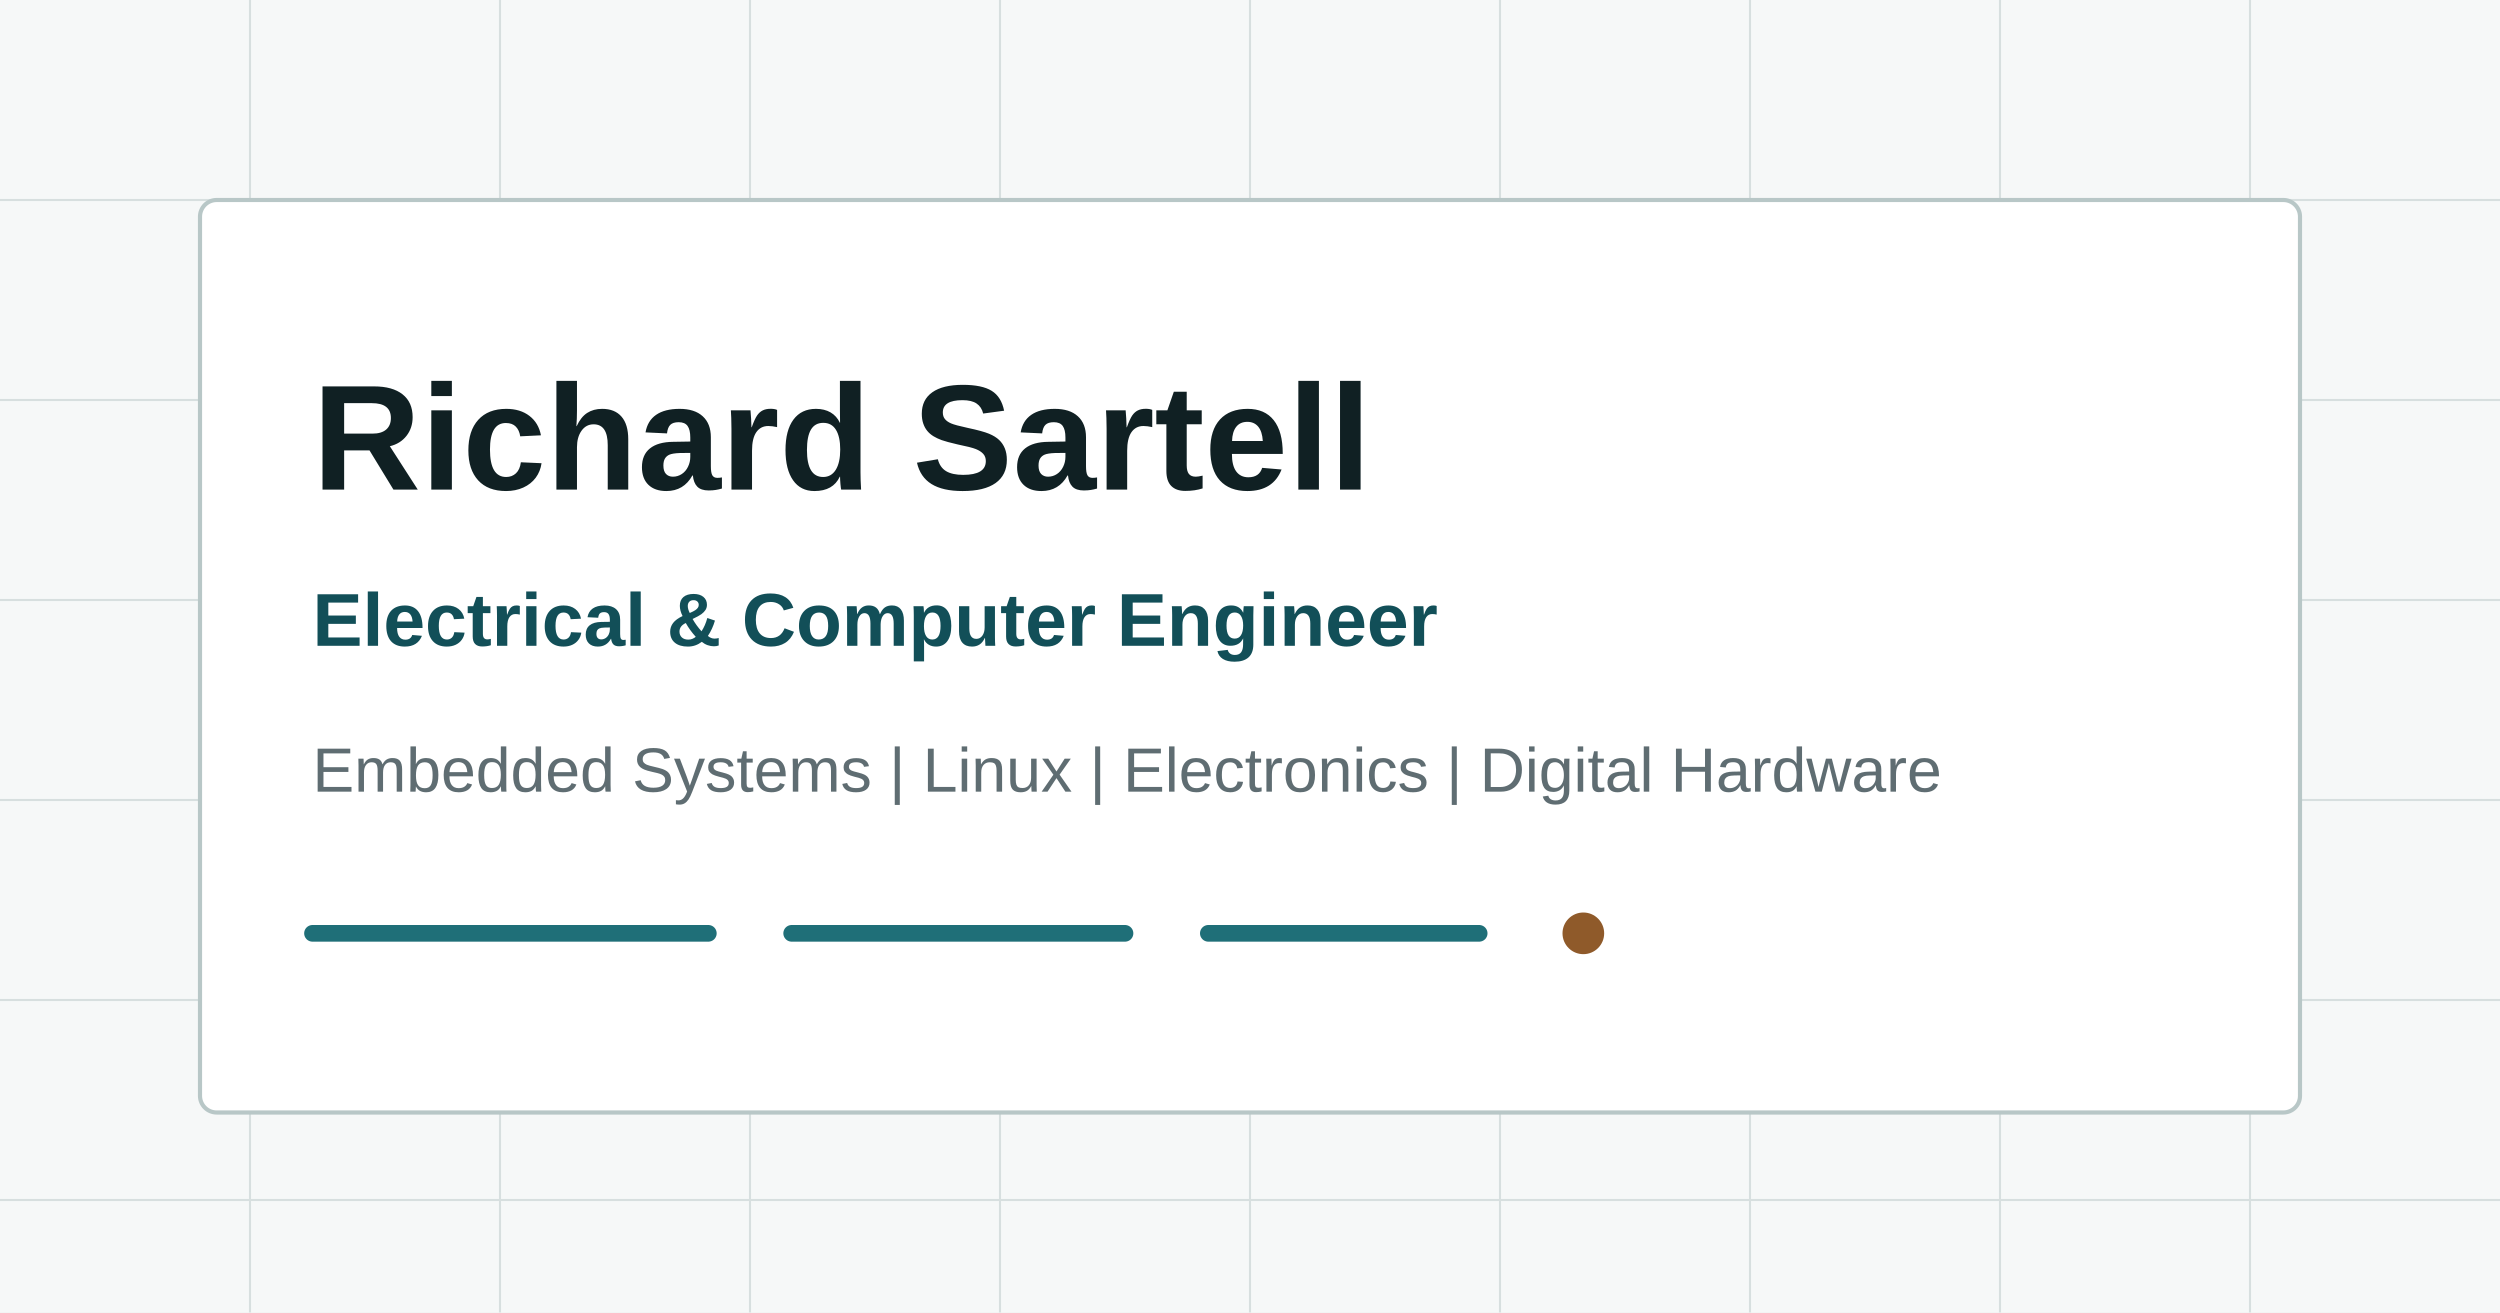
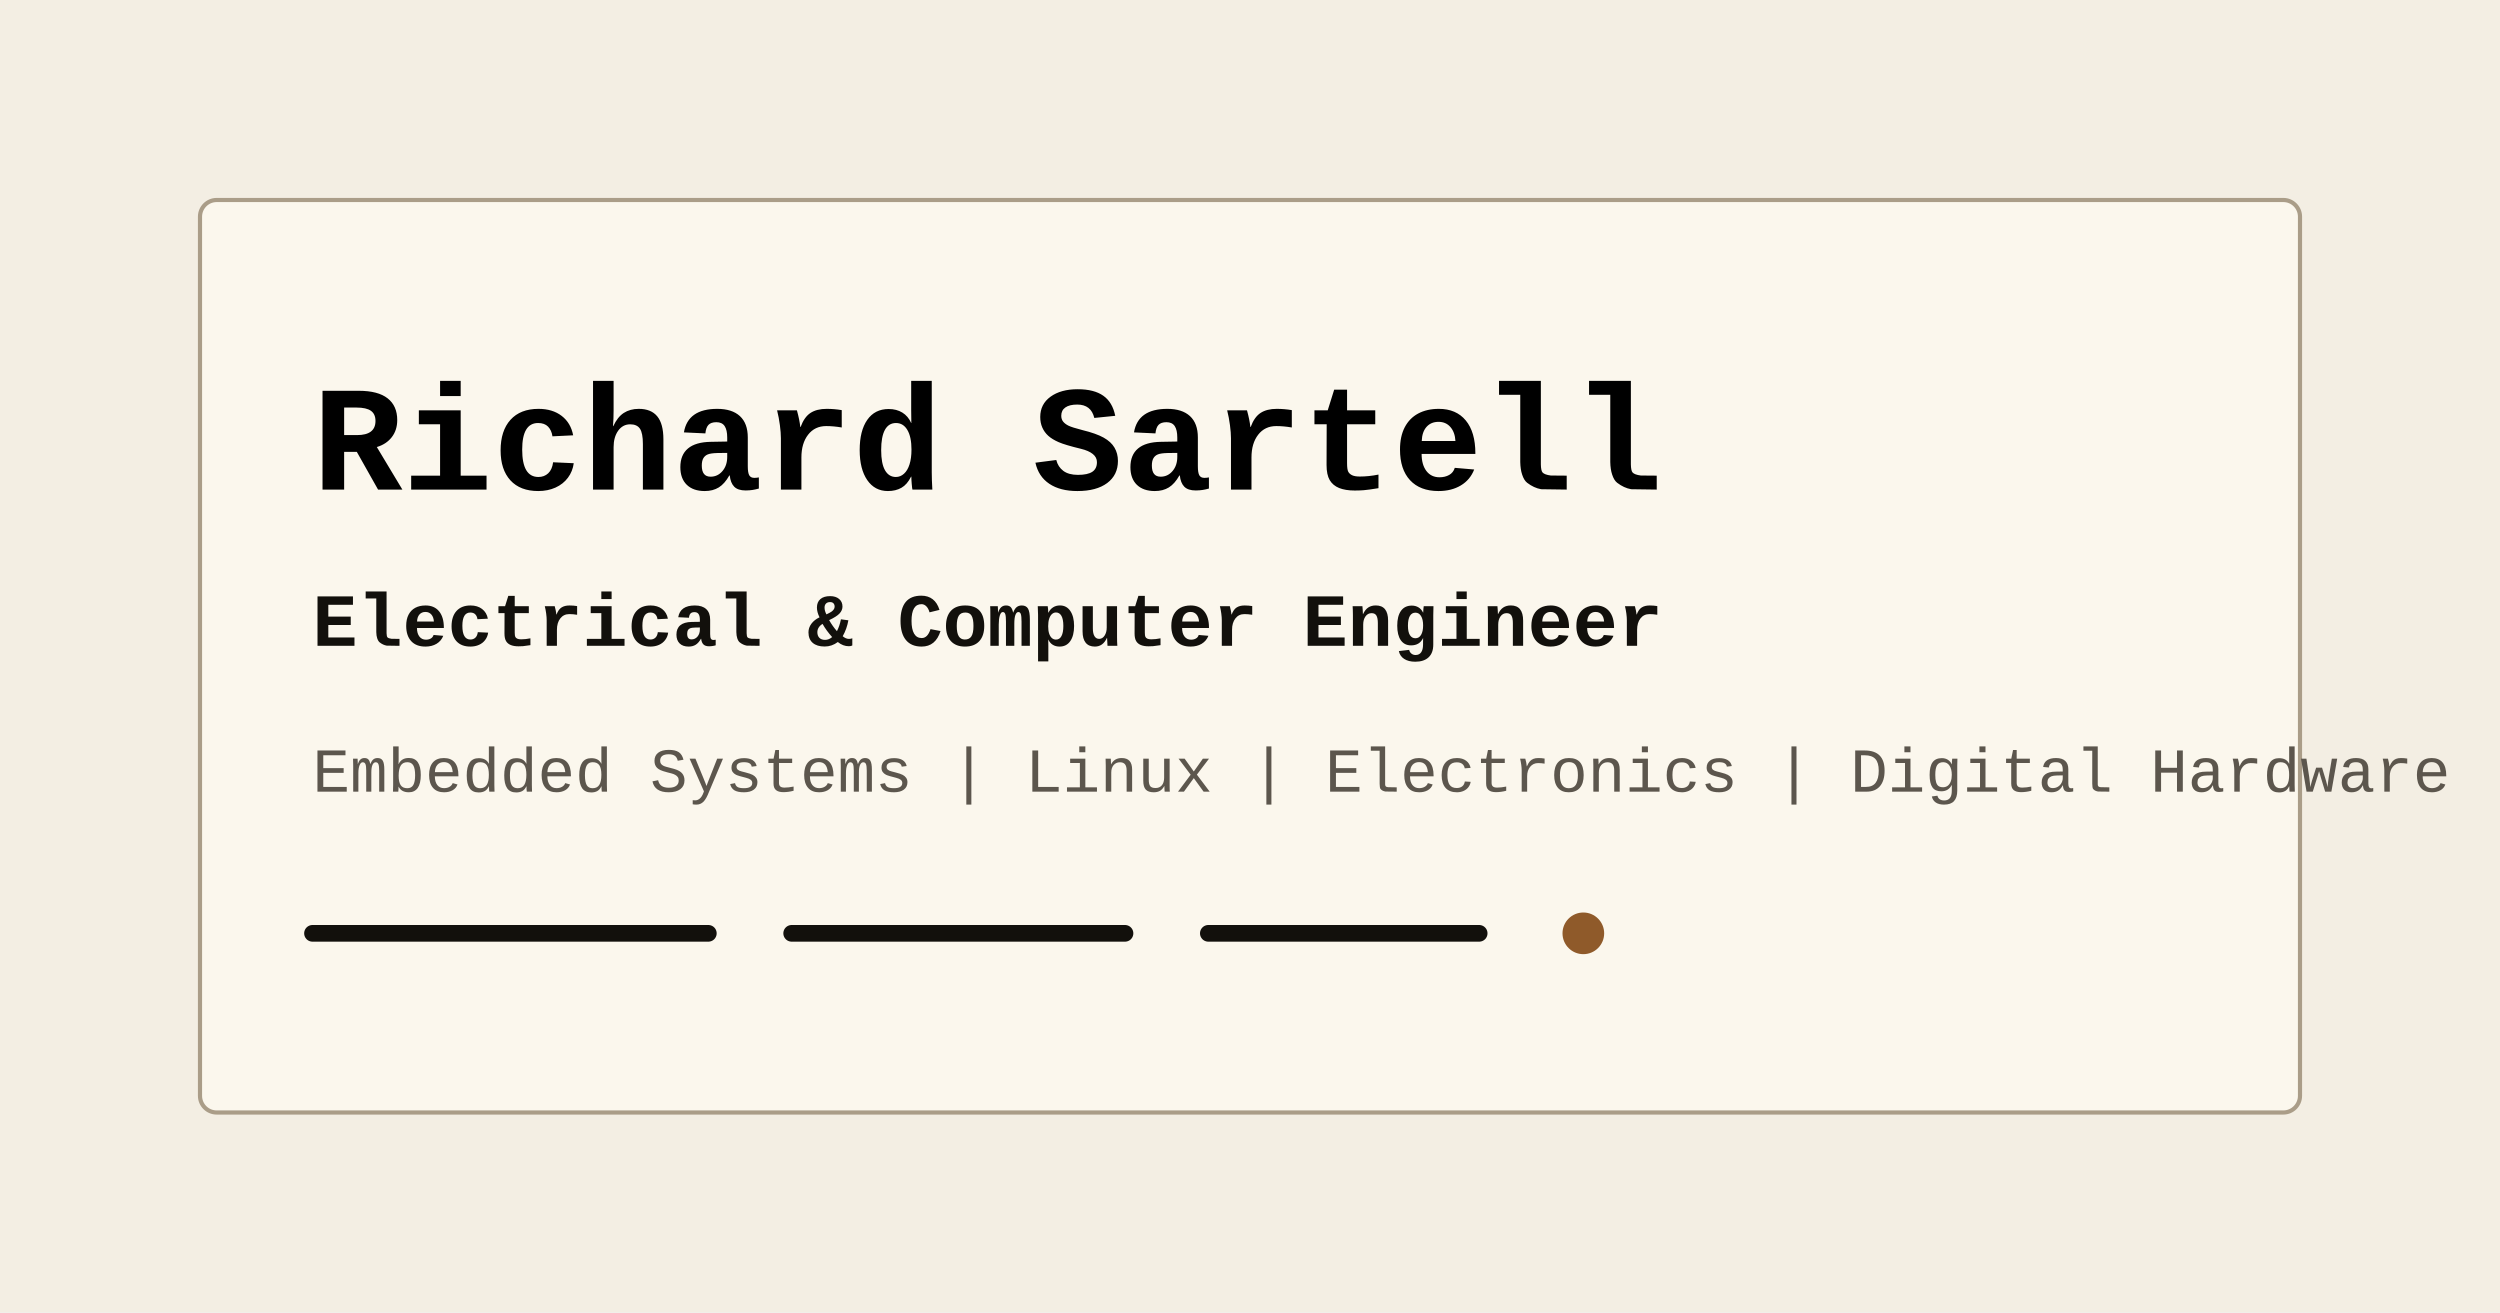
<svg xmlns="http://www.w3.org/2000/svg" viewBox="0 0 1200 630" role="img" aria-labelledby="title desc">
-   <rect width="1200" height="630" fill="#f6f8f8" />
-   <path d="M0 96h1200M0 192h1200M0 288h1200M0 384h1200M0 480h1200M0 576h1200M120 0v630M240 0v630M360 0v630M480 0v630M600 0v630M720 0v630M840 0v630M960 0v630M1080 0v630" stroke="#d7dfdf" stroke-width="1" />
-   <rect x="96" y="96" width="1008" height="438" rx="8" fill="#ffffff" stroke="#b8c7c7" stroke-width="2" />
-   <text x="150" y="235" fill="#102023" font-family="Segoe UI, Arial, sans-serif" font-size="72" font-weight="800">Richard Sartell</text>
-   <text x="150" y="310" fill="#124f58" font-family="Segoe UI, Arial, sans-serif" font-size="36" font-weight="700">Electrical &amp; Computer Engineer</text>
-   <text x="150" y="380" fill="#5f6d72" font-family="Segoe UI, Arial, sans-serif" font-size="30">Embedded Systems | Linux | Electronics | Digital Hardware</text>
-   <path d="M150 448h190M380 448h160M580 448h130" stroke="#1f6f78" stroke-width="8" stroke-linecap="round" />
+   <rect width="1200" height="630" fill="#f3eee3" />
+   <rect x="96" y="96" width="1008" height="438" rx="8" fill="#fbf7ed" stroke="#aa9d88" stroke-width="2" />
+   <text x="150" y="235" fill="#000000" font-family="Courier New, monospace" font-size="72" font-weight="700">Richard Sartell</text>
+   <text x="150" y="310" fill="#12100c" font-family="Courier New, monospace" font-size="36" font-weight="700">Electrical &amp; Computer Engineer</text>
+   <text x="150" y="380" fill="#5c564d" font-family="Courier New, monospace" font-size="30">Embedded Systems | Linux | Electronics | Digital Hardware</text>
+   <path d="M150 448h190M380 448h160M580 448h130" stroke="#12100c" stroke-width="8" stroke-linecap="round" />
  <circle cx="760" cy="448" r="10" fill="#8f5a2a" />
</svg>
